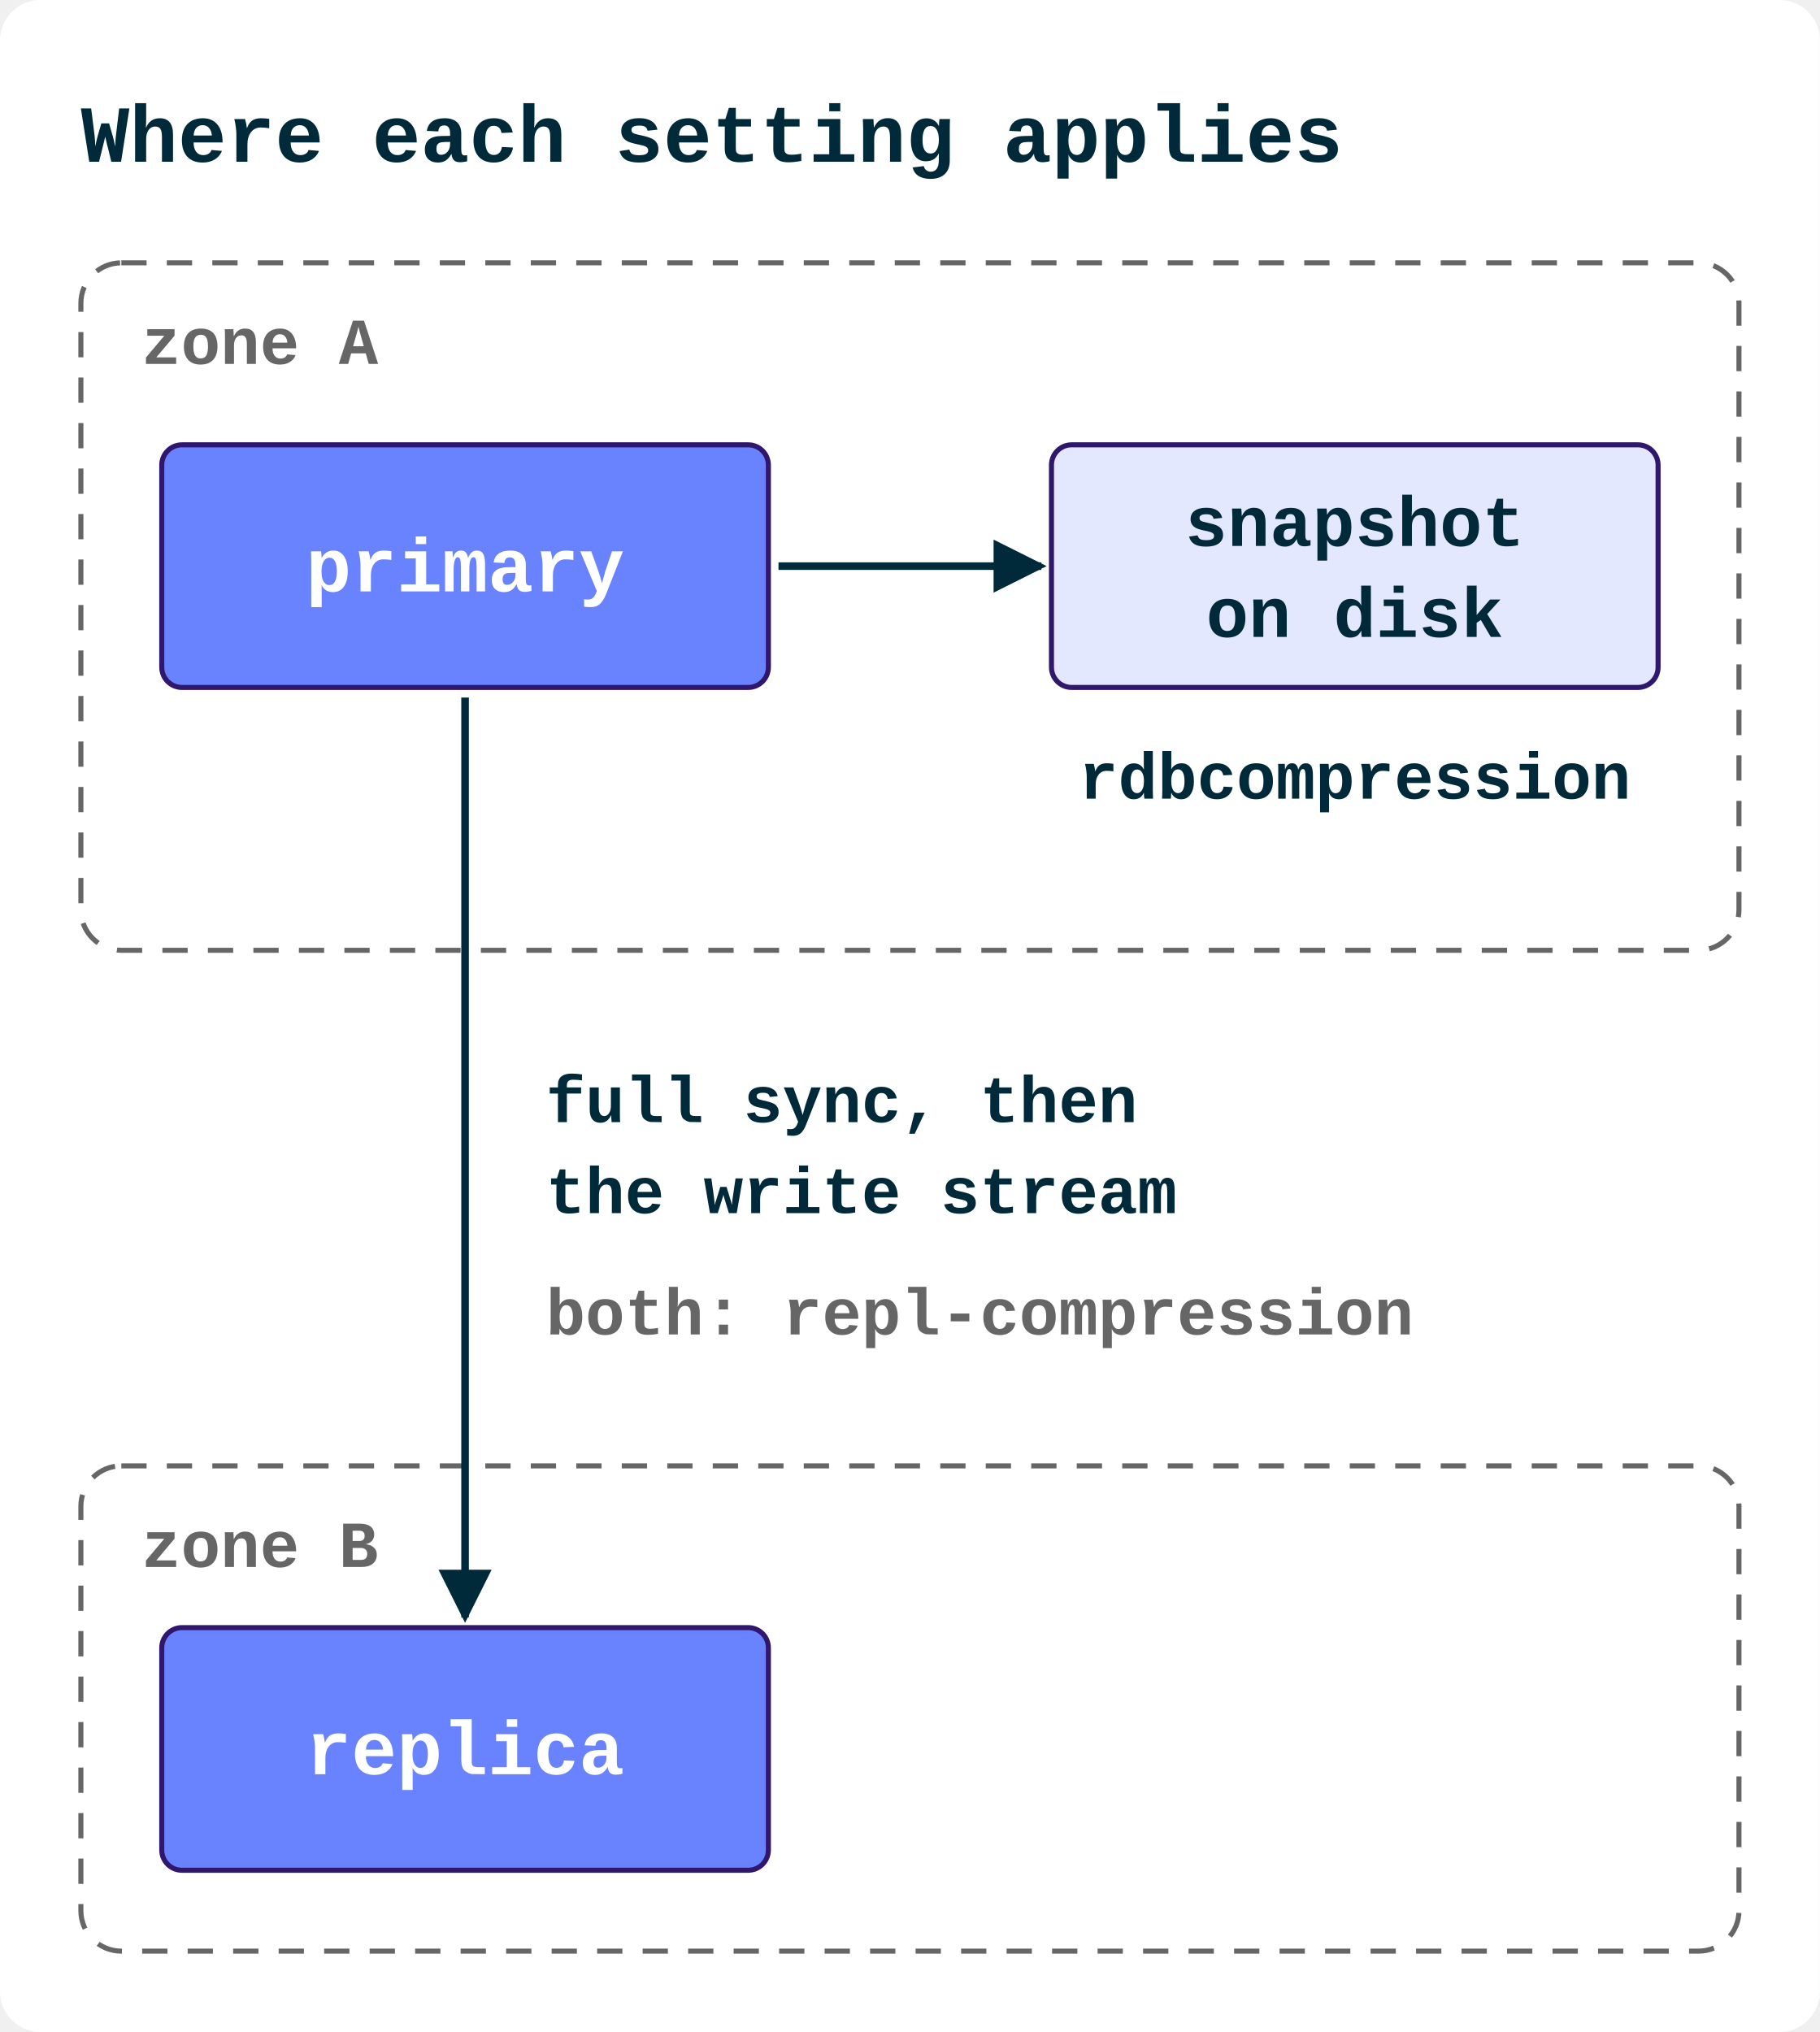
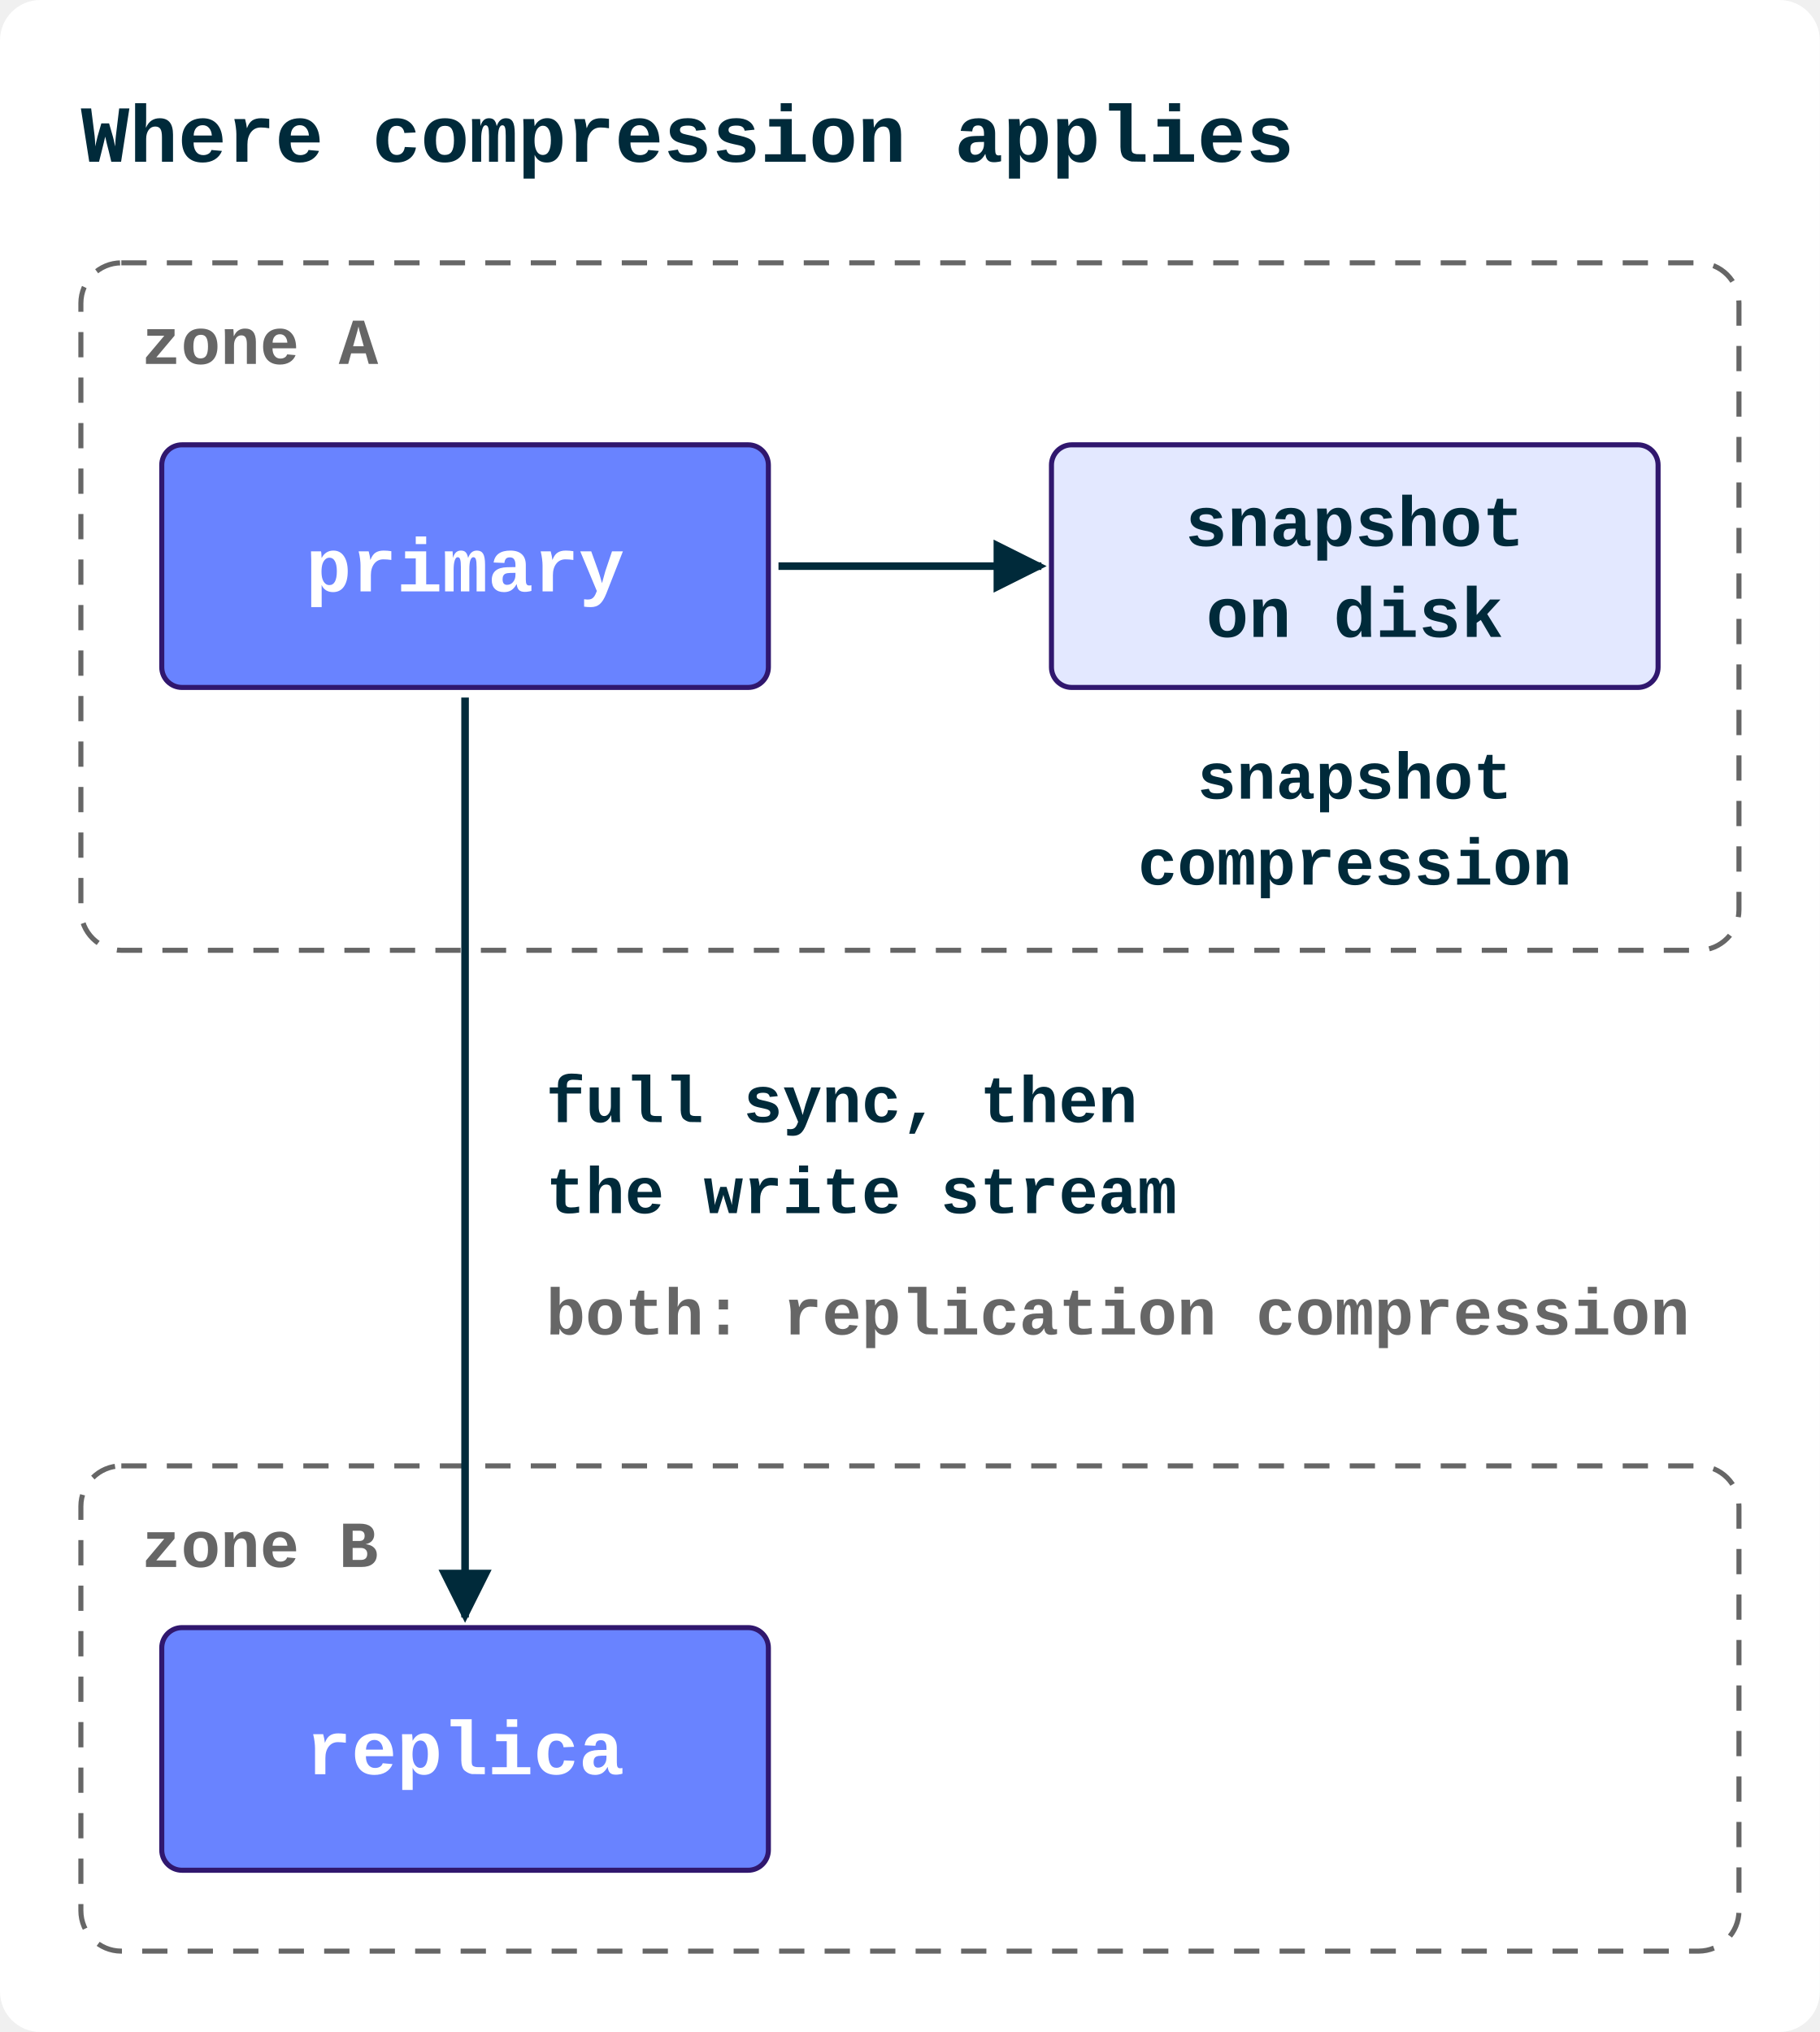
<svg xmlns="http://www.w3.org/2000/svg" viewBox="0 0 360 402" width="360" height="402">
  <style>
  .fd-background { fill: #ffffff; fill: var(--fd-background, #ffffff); }
  .fd-title { fill: #002a3a; fill: var(--fd-text, #002a3a); }
  .fd-field-box { fill: #6983ff; fill: var(--fd-field-fill, #6983ff); stroke: #30176e; stroke: var(--fd-field-border, #30176e); stroke-width: 1; }
  .fd-extra-box { fill: #6983ff; fill: var(--fd-field-fill, #6983ff); fill-opacity: 0.18; stroke: #30176e; stroke: var(--fd-field-border, #30176e); stroke-width: 1; }
  .fd-padding-box { fill: url(#fd-hatch); stroke: #b9c2cc; stroke: var(--fd-padding-stroke, #b9c2cc); stroke-width: 1; }
  .fd-field-label { fill: #ffffff; fill: var(--fd-field-text, #ffffff); }
  .fd-callout-label { fill: #002a3a; fill: var(--fd-text, #002a3a); }
  .fd-muted { fill: #666666; fill: var(--fd-muted, #666666); }
  .fd-leader-line { stroke: #666666; stroke: var(--fd-muted, #666666); stroke-width: 1; fill: none; }
  .fd-pointer-arrow { stroke: #002a3a; stroke: var(--fd-text, #002a3a); stroke-width: 1.5; fill: none; }
  .fd-pointer-head { fill: #002a3a; fill: var(--fd-text, #002a3a); }
  .fd-hatch-background { fill: #f5f7f7; fill: var(--fd-padding-fill, #f5f7f7); }
  .fd-hatch-lines { stroke: #b9c2cc; stroke: var(--fd-padding-stroke, #b9c2cc); stroke-width: 1.5; }
  text { font-family: 'Fira Mono', Consolas, Menlo, Monaco, 'Courier New', monospace; font-family: var(--fd-font, 'Fira Mono', Consolas, Menlo, Monaco, 'Courier New', monospace); }
</style>
  <rect class="fd-background" width="100%" height="100%" rx="8" />
  <defs>
    <pattern id="fd-hatch" width="6" height="6" patternTransform="rotate(45)" patternUnits="userSpaceOnUse">
      <rect class="fd-hatch-background" width="6" height="6" />
      <line class="fd-hatch-lines" x1="0" y1="0" x2="0" y2="6" />
    </pattern>
    <marker id="head" viewBox="0 0 10 10" refX="9" refY="5" markerWidth="7" markerHeight="7" orient="auto-start-reverse">
      <path class="fd-pointer-head" d="M0,0 L10,5 L0,10 z" />
    </marker>
  </defs>
-   <text class="fd-title" x="16.0" y="32.0" font-size="16" font-weight="700" text-anchor="start">Where each setting applies</text>
+   <text class="fd-title" x="16.0" y="32.0" font-size="16" font-weight="700" text-anchor="start">Where compression applies</text>
  <rect x="16" y="52" width="328" height="136" rx="8" fill="none" class="fd-leader-line" stroke-dasharray="5 4" />
  <rect x="16" y="290" width="328" height="96" rx="8" fill="none" class="fd-leader-line" stroke-dasharray="5 4" />
  <text class="fd-muted" x="28.0" y="72.0" font-size="13" font-weight="700" text-anchor="start">zone A</text>
  <text class="fd-muted" x="28.0" y="310.0" font-size="13" font-weight="700" text-anchor="start">zone B</text>
  <rect class="fd-field-box" x="32" y="88" width="120" height="48" rx="4" />
  <text class="fd-field-label" x="92.0" y="117.0" font-size="15" font-weight="700" text-anchor="middle">primary</text>
  <rect class="fd-extra-box" x="208" y="88" width="120" height="48" rx="4" />
  <text class="fd-callout-label" x="268.0" y="108.0" font-size="14" font-weight="600" text-anchor="middle">snapshot</text>
  <text class="fd-callout-label" x="268.0" y="126.0" font-size="14" font-weight="600" text-anchor="middle">on disk</text>
  <line class="fd-pointer-arrow" x1="154" y1="112" x2="206" y2="112" marker-end="url(#head)" />
-   <text class="fd-callout-label" x="268.0" y="158.0" font-size="13" font-weight="600" text-anchor="middle">rdbcompression</text>
+   <text class="fd-callout-label" x="268.0" y="158.0" font-size="13" font-weight="600" text-anchor="middle">snapshot</text>
+   <text class="fd-callout-label" x="268.0" y="175.0" font-size="13" font-weight="600" text-anchor="middle">compression</text>
  <rect class="fd-field-box" x="32" y="322" width="120" height="48" rx="4" />
  <text class="fd-field-label" x="92.0" y="351.0" font-size="15" font-weight="700" text-anchor="middle">replica</text>
  <line class="fd-pointer-arrow" x1="92" y1="138" x2="92" y2="320" marker-end="url(#head)" />
  <text class="fd-callout-label" x="108.0" y="222.0" font-size="13" font-weight="600" text-anchor="start">full sync, then</text>
  <text class="fd-callout-label" x="108.0" y="240.0" font-size="13" font-weight="600" text-anchor="start">the write stream</text>
-   <text class="fd-muted" x="108.0" y="264.0" font-size="13" font-weight="600" text-anchor="start">both: repl-compression</text>
+   <text class="fd-muted" x="108.0" y="264.0" font-size="13" font-weight="600" text-anchor="start">both: replication compression</text>
</svg>
